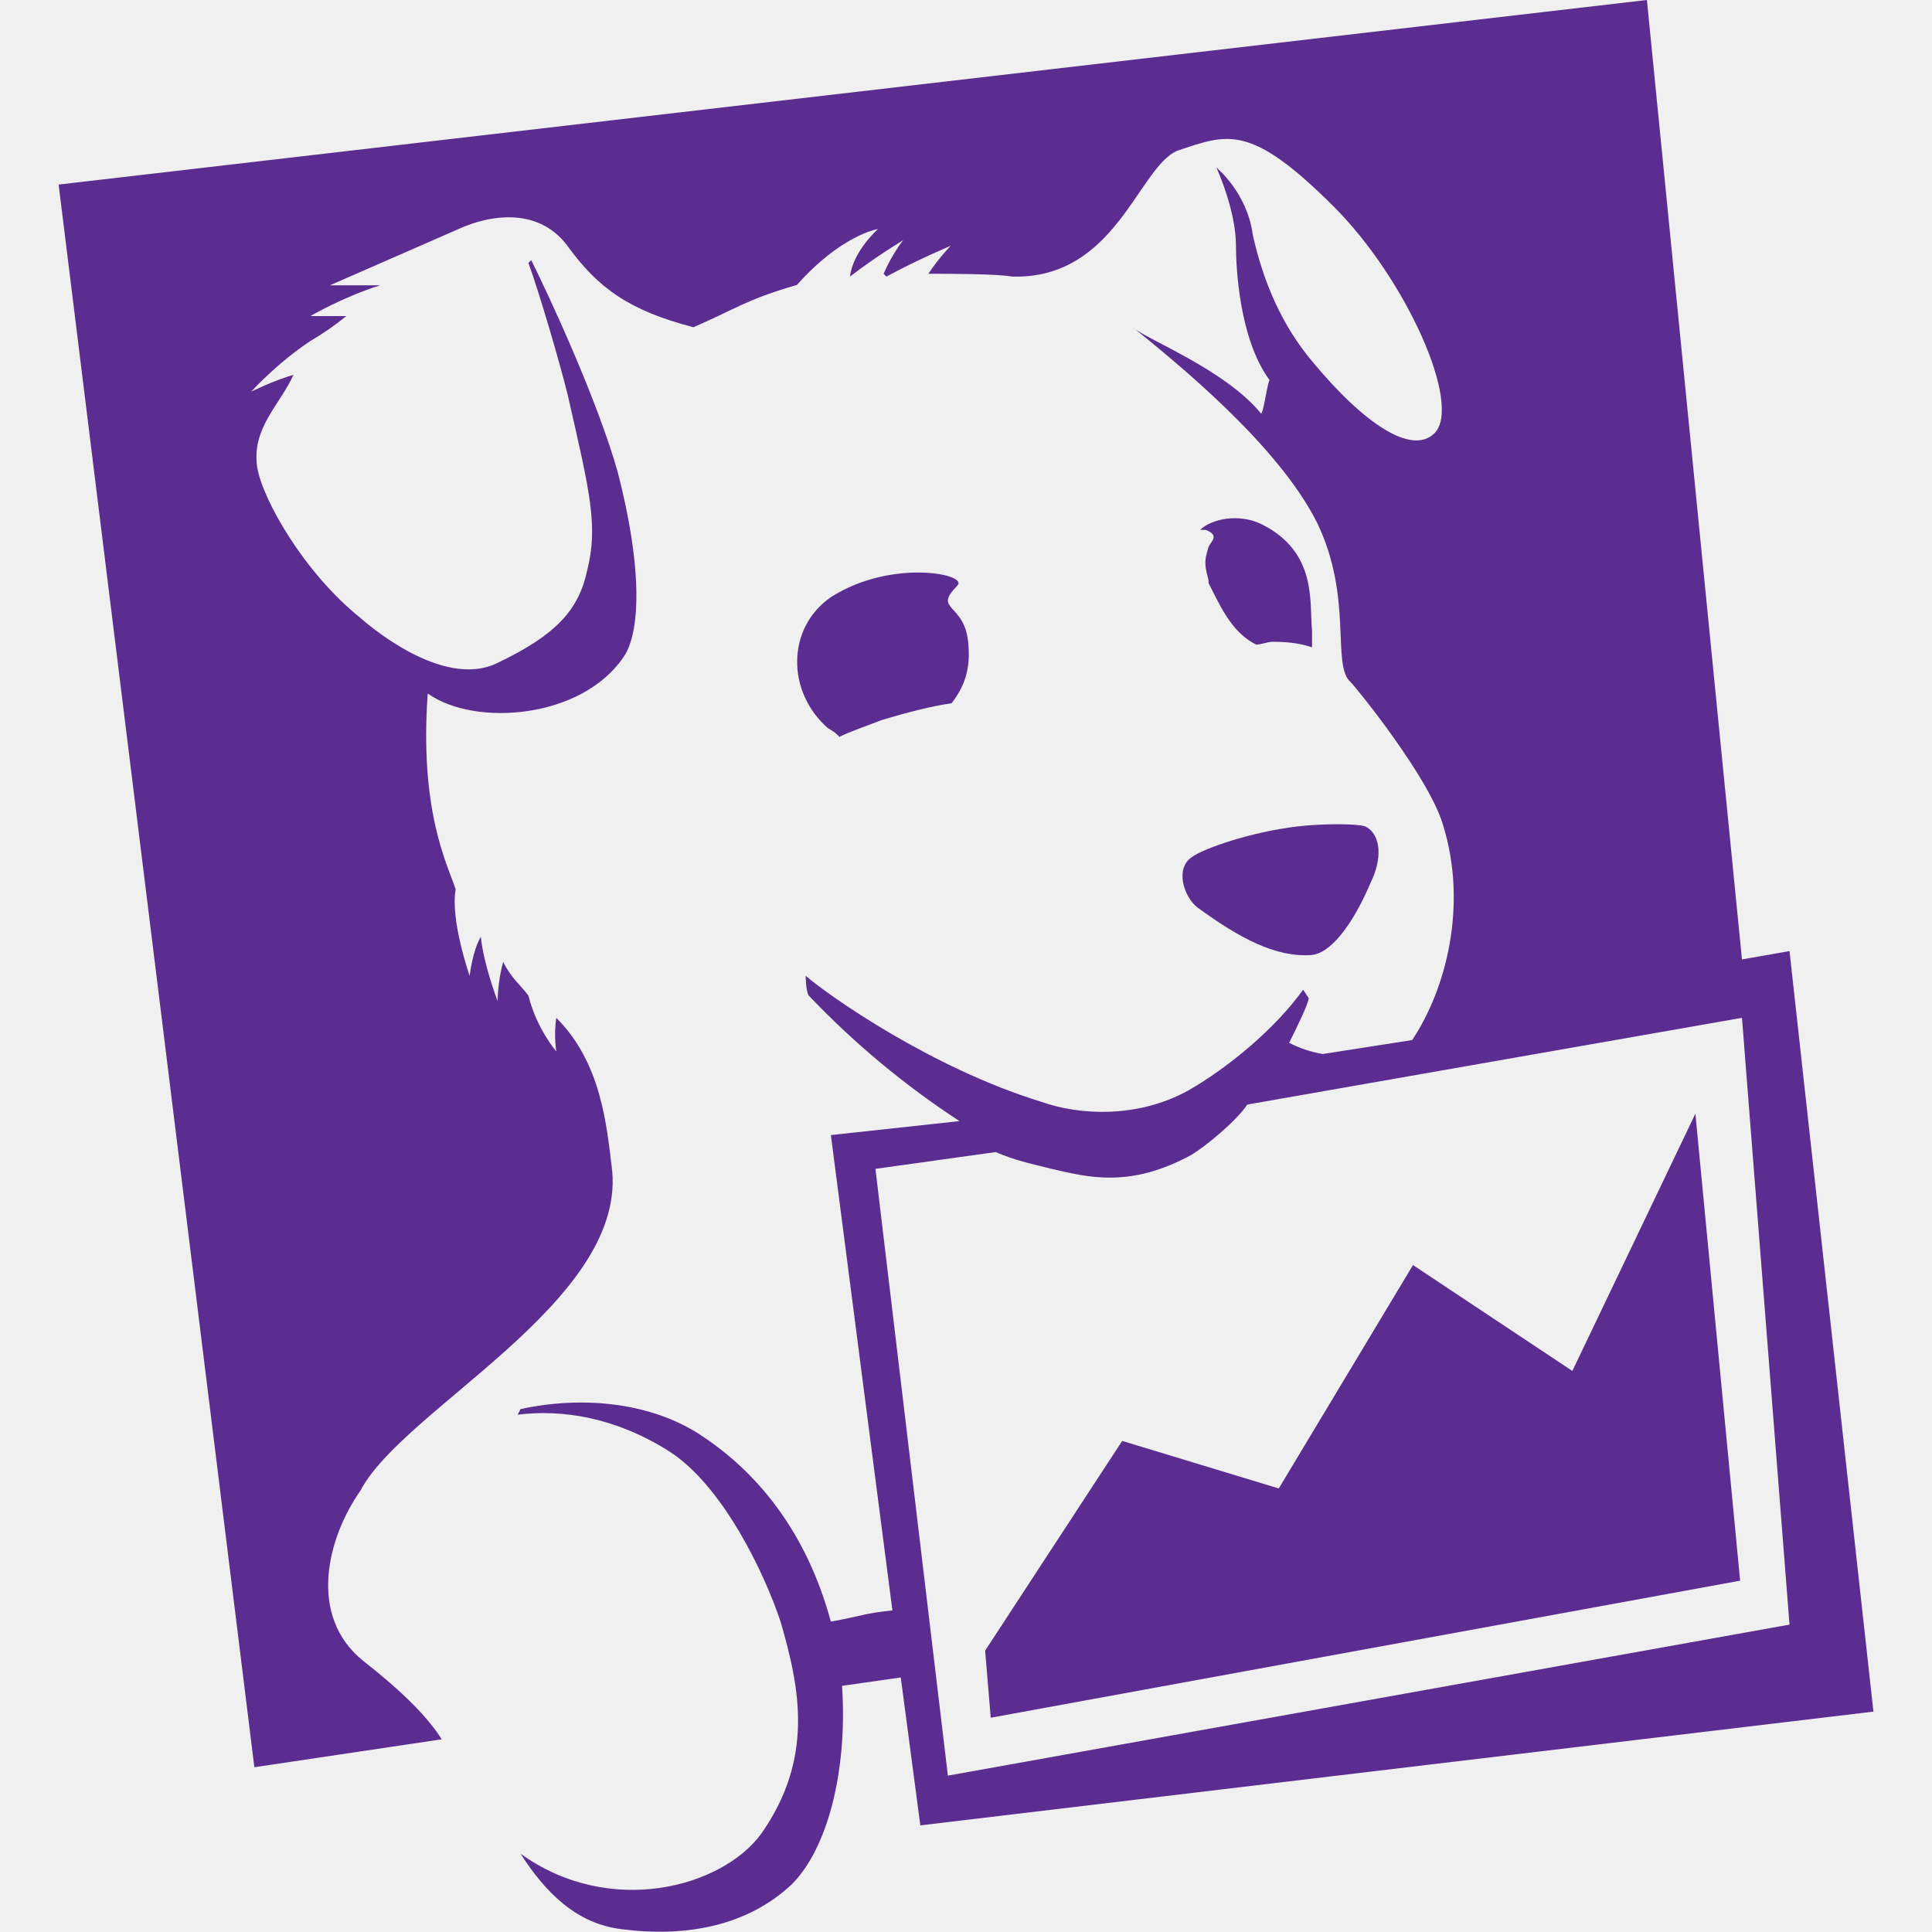
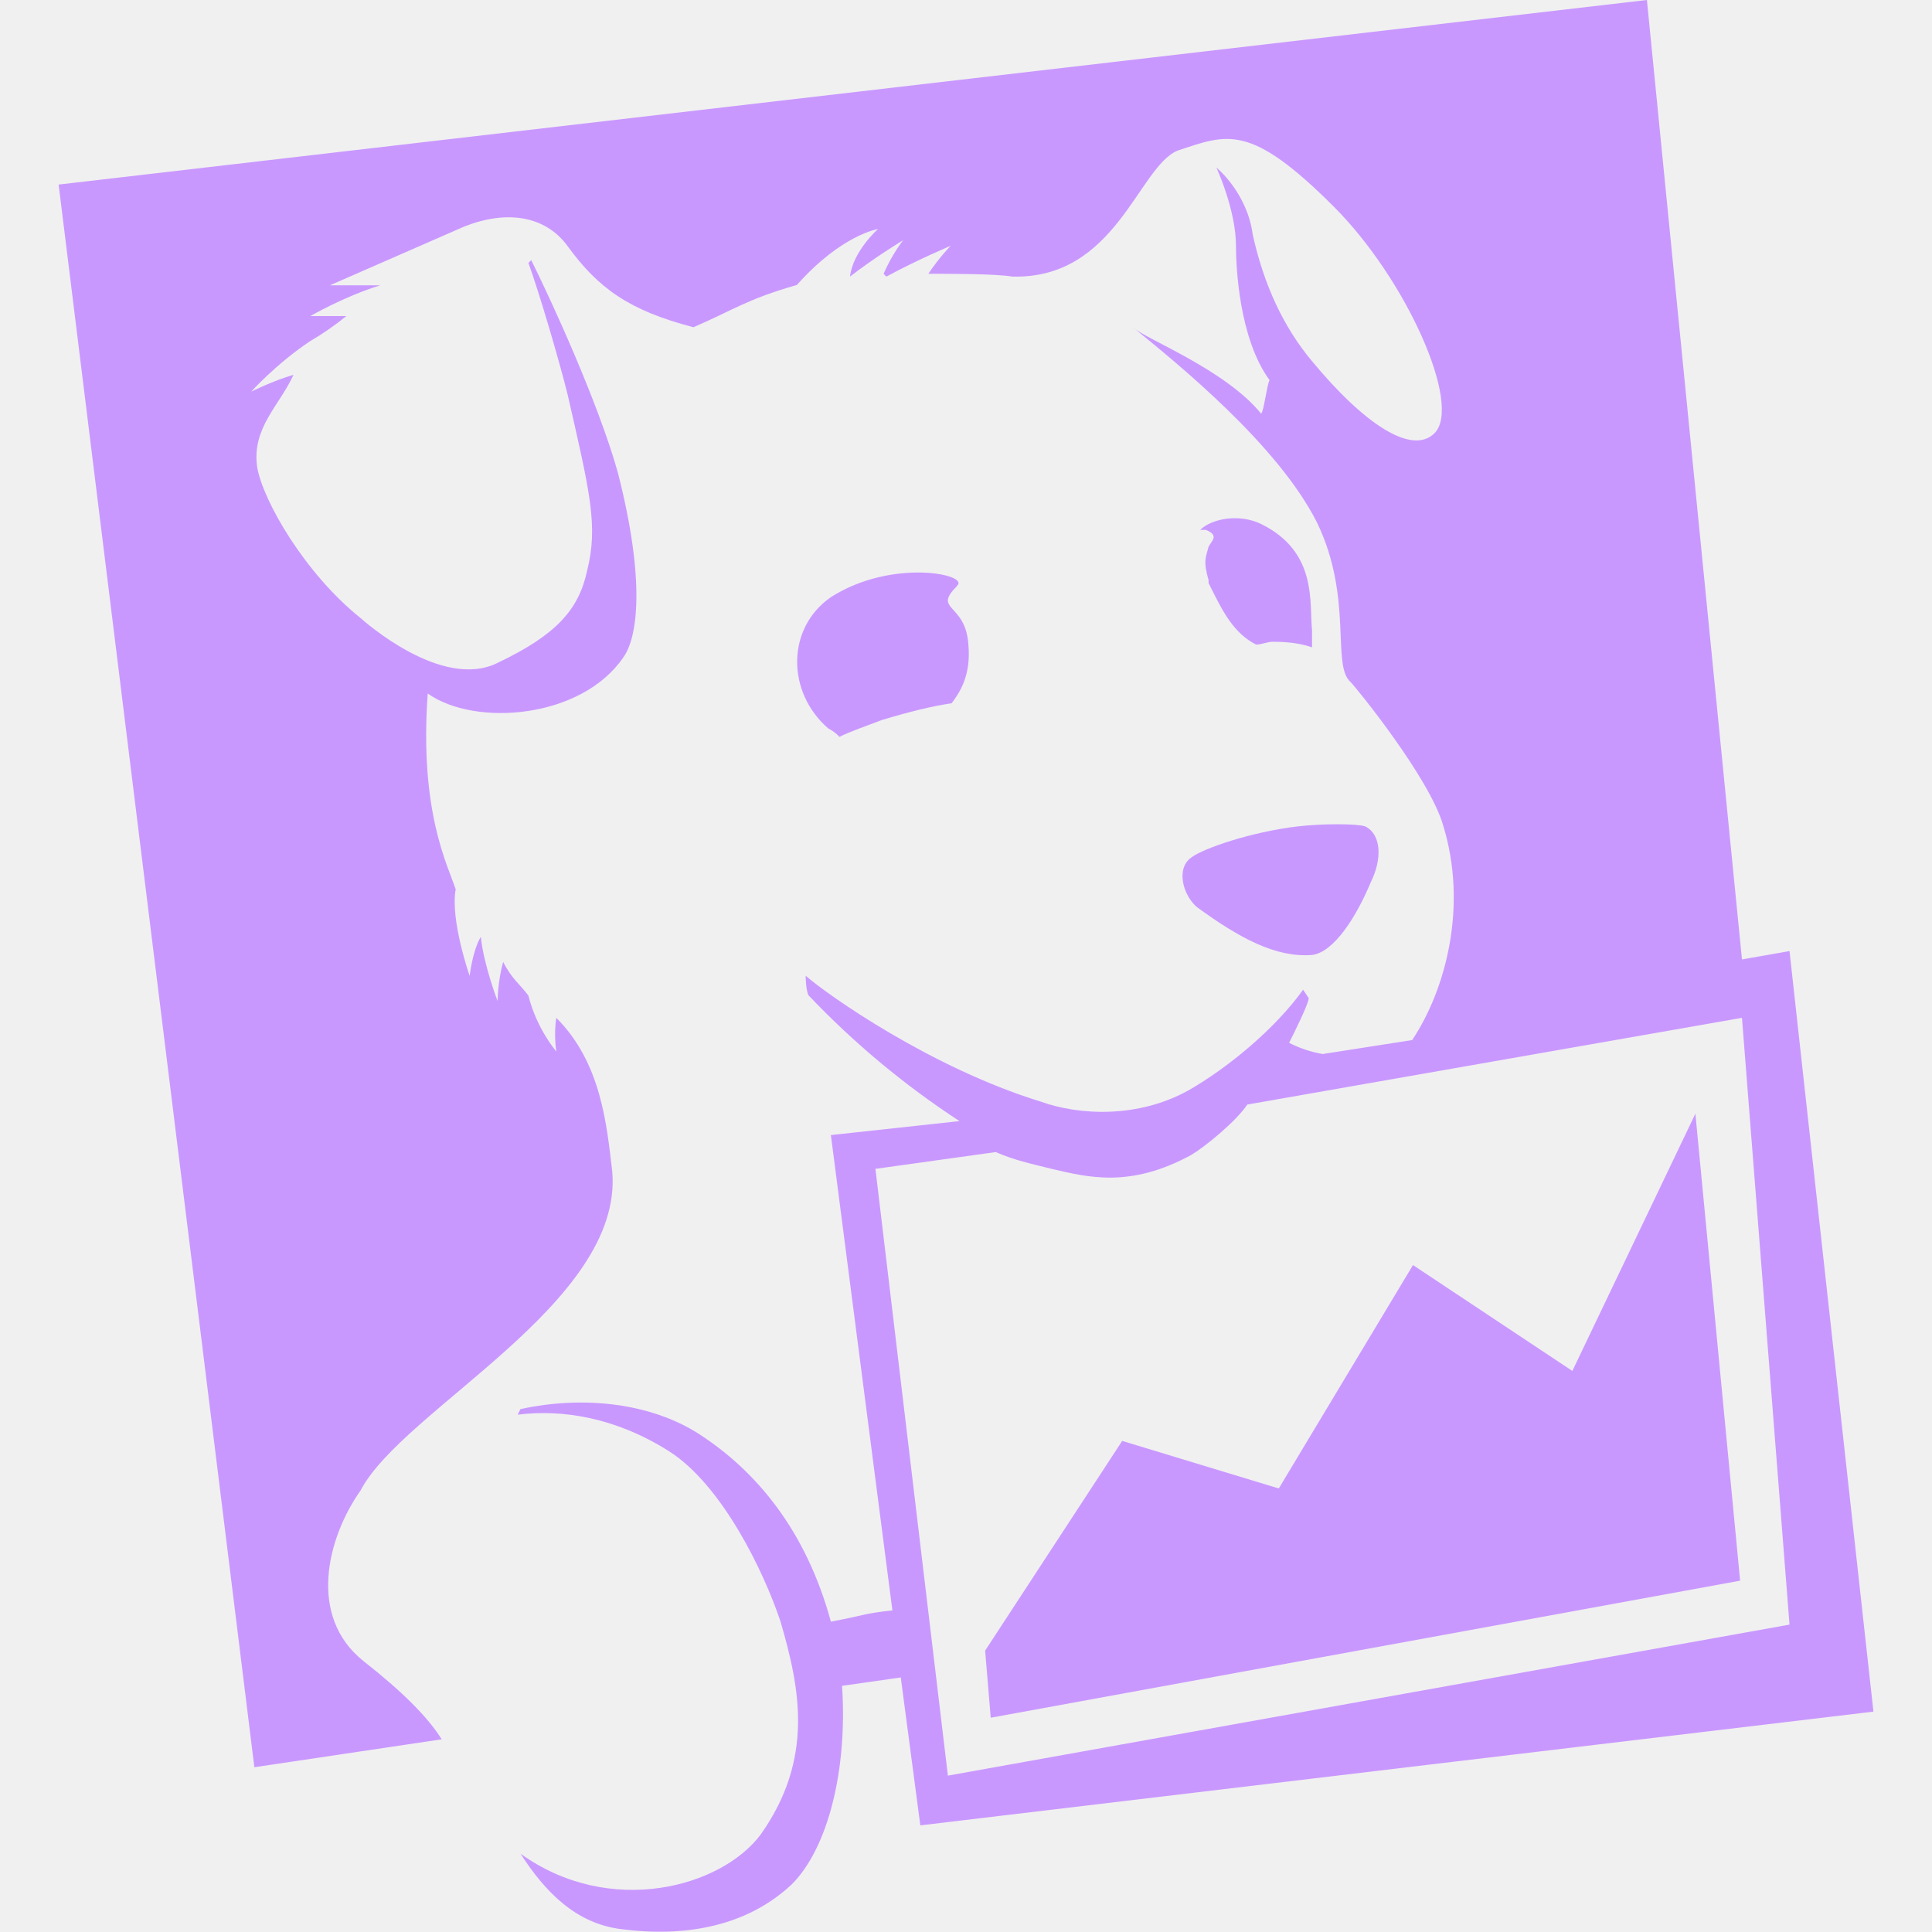
<svg xmlns="http://www.w3.org/2000/svg" width="64" height="64">
  <defs>
    <mask id="A" height="69" width="64.6" y="0" x=".1" maskUnits="userSpaceOnUse">
      <g filter="url(#E)">
        <path d="M64.8 0H.1v69h64.7z" fill="#fff" />
      </g>
    </mask>
    <filter height="12.7" width="11.5" y=".1" x="0" filterUnits="userSpaceOnUse">
      <feColorMatrix values="1 0 0 0 0 0 1 0 0 0 0 0 1 0 0 0 0 0 1 0" />
    </filter>
    <filter height="12.9" width="10.6" y=".2" x=".1" filterUnits="userSpaceOnUse">
      <feColorMatrix values="1 0 0 0 0 0 1 0 0 0 0 0 1 0 0 0 0 0 1 0" />
    </filter>
    <filter height="12.9" width="12.7" y=".2" x="0" filterUnits="userSpaceOnUse">
      <feColorMatrix values="1 0 0 0 0 0 1 0 0 0 0 0 1 0 0 0 0 0 1 0" />
    </filter>
    <filter height="69" width="64.6" y="0" x=".1" filterUnits="userSpaceOnUse" id="E">
      <feColorMatrix values="1 0 0 0 0 0 1 0 0 0 0 0 1 0 0 0 0 0 1 0" />
    </filter>
  </defs>
-   <g fill="#5c2d90">
+   <g fill="#c998ff">
    <path d="M57.705 33.717l1.575 20.1L31.4 58.82 29 38.72l3.983-.556c.648.278 1.112.37 1.853.556 1.204.278 2.594.648 4.63-.463.463-.278 1.482-1.112 1.853-1.667zm-43.073 23.9c-.463-.74-1.297-1.575-2.594-2.594-1.853-1.482-1.204-4.076-.093-5.65 1.4-2.686 8.707-6.206 8.337-10.56-.185-1.575-.37-3.613-1.853-5.095-.093.556 0 1.112 0 1.112s-.648-.74-.926-1.853c-.278-.37-.556-.556-.834-1.112-.185.648-.185 1.297-.185 1.297s-.463-1.204-.556-2.13c-.278.463-.37 1.297-.37 1.297s-.648-1.853-.463-2.87c-.278-.834-1.204-2.594-.926-6.484 1.575 1.112 5.095.834 6.484-1.204.463-.648.74-2.5-.185-6.114-.648-2.316-2.223-5.743-2.87-7.04l-.093.093c.37 1.02 1.02 3.242 1.297 4.354.74 3.242 1.02 4.354.648 5.836-.278 1.297-1.02 2.13-2.964 3.057-1.853.926-4.446-1.4-4.54-1.482-1.853-1.482-3.242-3.9-3.427-5.002-.185-1.297.74-2.038 1.204-3.057-.648.185-1.4.556-1.4.556s.834-.926 1.945-1.667a9.43 9.43 0 0 0 1.204-.834H10.28s1.112-.648 2.316-1.02H10.93l4.446-1.945c1.4-.556 2.686-.37 3.427.648 1.02 1.4 2.038 2.13 4.168 2.686 1.297-.556 1.76-.926 3.427-1.4 1.482-1.667 2.686-1.853 2.686-1.853s-.834.74-.926 1.575c.834-.648 1.76-1.204 1.76-1.204s-.37.463-.648 1.112l.093.093c1.02-.556 2.13-1.02 2.13-1.02s-.37.37-.74.926c.74 0 2.223 0 2.78.093 3.427.093 4.168-3.613 5.465-4.168 1.667-.556 2.408-.926 5.187 1.853 2.408 2.408 4.26 6.577 3.335 7.503-.74.74-2.316-.278-4.076-2.408-.926-1.112-1.575-2.5-1.945-4.168-.185-1.4-1.204-2.223-1.204-2.223s.648 1.4.648 2.594c0 .648.093 3.057 1.112 4.446-.093.185-.185 1.02-.278 1.112-1.204-1.482-3.9-2.5-4.26-2.87 1.482 1.204 4.817 3.9 6.114 6.484 1.204 2.5.463 4.724 1.112 5.28.185.185 2.594 3.15 3.057 4.724.834 2.686.093 5.465-1.02 7.132l-2.964.463a3.92 3.92 0 0 1-1.112-.371c.185-.37.648-1.297.648-1.482l-.185-.278c-.926 1.297-2.5 2.594-3.798 3.335-1.667.926-3.613.834-4.9.37-3.613-1.112-7.04-3.52-7.78-4.168 0 0 0 .463.093.648a28.07 28.07 0 0 0 5.002 4.168l-4.26.463 2.038 15.747c-.926.093-1.02.185-2.038.37-.834-3.057-2.5-5.002-4.354-6.206-1.575-1.02-3.798-1.297-5.928-.834l-.093.185c1.482-.185 3.242.093 5.002 1.204s3.15 3.983 3.705 5.65c.648 2.223 1.112 4.54-.648 7.04-1.297 1.76-5.002 2.78-7.966.648.834 1.297 1.853 2.316 3.335 2.5 2.13.278 4.168-.093 5.65-1.482 1.204-1.204 1.853-3.798 1.667-6.577l1.945-.278.648 4.9L62.06 56.7l-2.78-25.195-1.575.278L54.556 0 1.942 6.114l6.484 52.428z" mask="url(#A)" />
    <path d="M39.665 30.06c1.4 1.02 2.594 1.667 3.798 1.575.74-.093 1.482-1.297 1.945-2.408.37-.74.37-1.575-.185-1.853-.278-.093-1.4-.093-2.223 0-1.575.185-3.15.74-3.52 1.02-.556.37-.278 1.297.185 1.667m.37-10.84v.093l.093.185c.37.74.74 1.482 1.482 1.853.185 0 .37-.093.556-.093.648 0 1.02.093 1.297.185v-.556c-.093-.926.185-2.594-1.667-3.52-.74-.37-1.667-.185-2.038.185h.185c.463.185.185.37.093.556-.093.37-.185.463 0 1.112" />
    <path d="M31.698 19.407c.463-.37-2.13-.926-4.168.37-1.482 1.02-1.482 3.15-.093 4.354a1.27 1.27 0 0 1 .37.278c.37-.185.926-.37 1.4-.556.926-.278 1.667-.463 2.316-.556.278-.37.648-.926.556-1.945-.093-1.4-1.204-1.112-.37-1.945m15.098 22.5l-4.446 7.4-5.187-1.575-4.54 6.947.185 2.223 24.825-4.54-1.482-15.47-4.076 8.522z" />
  </g>
</svg>
